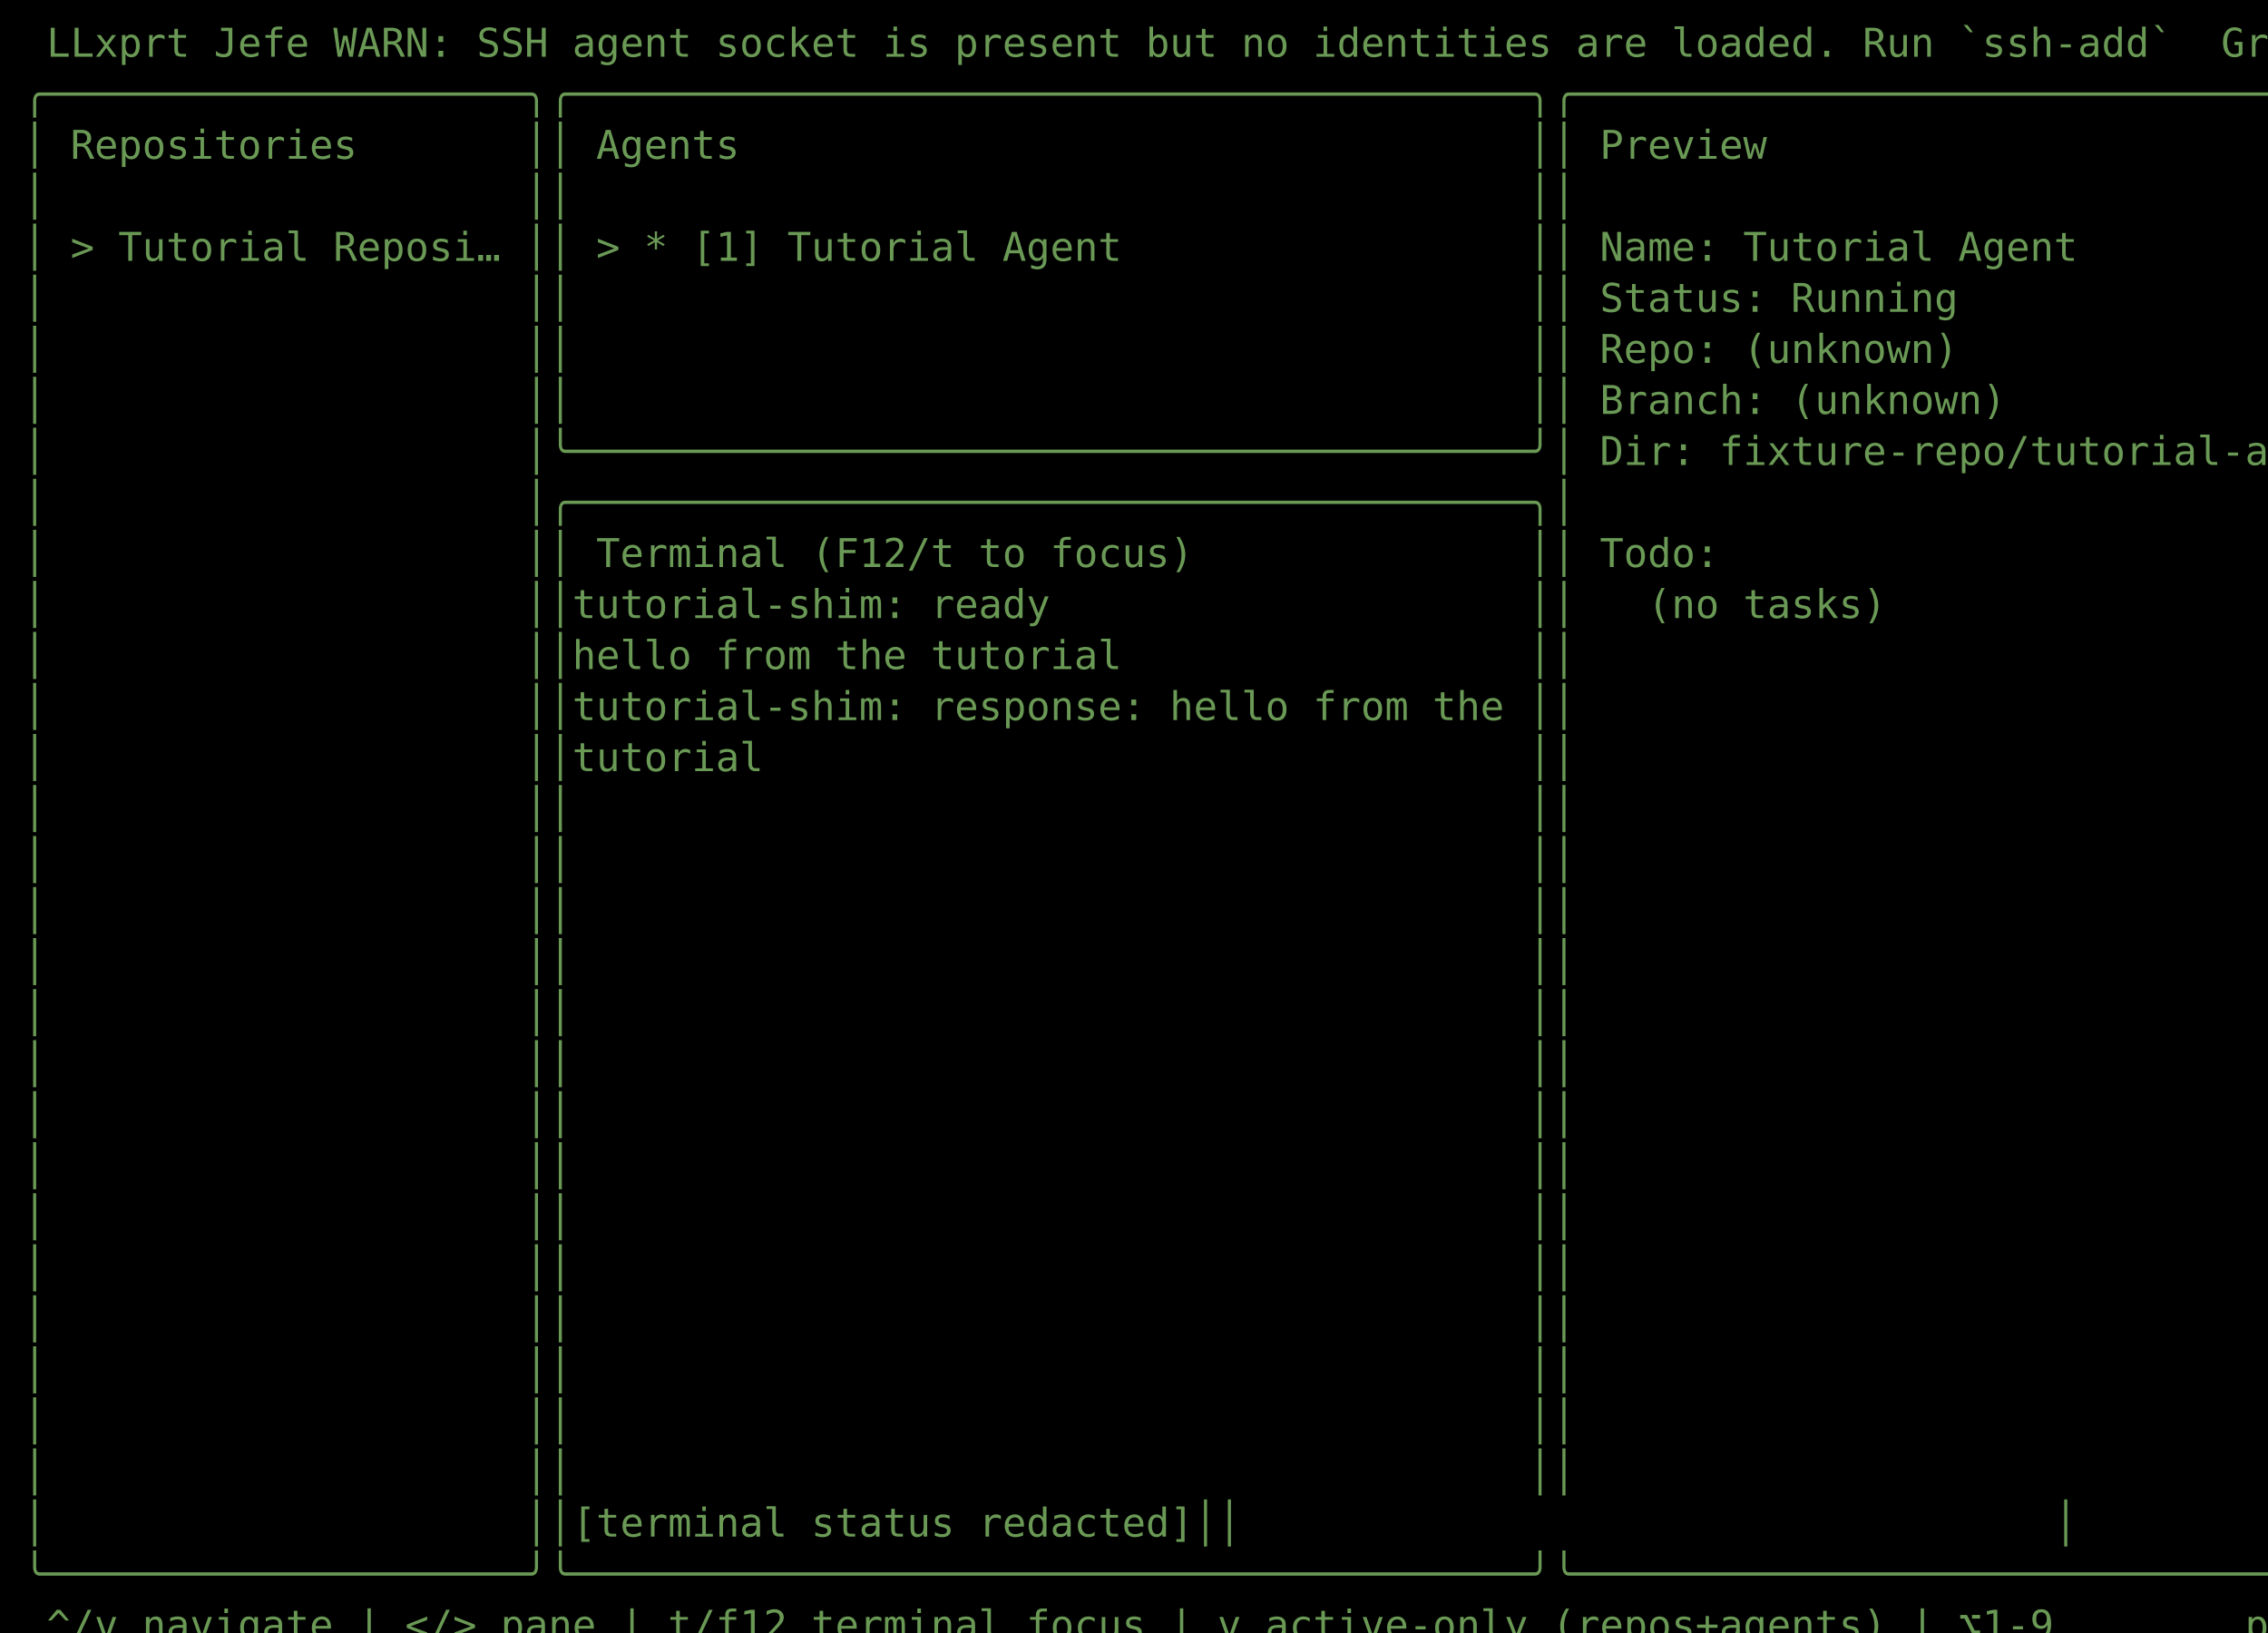
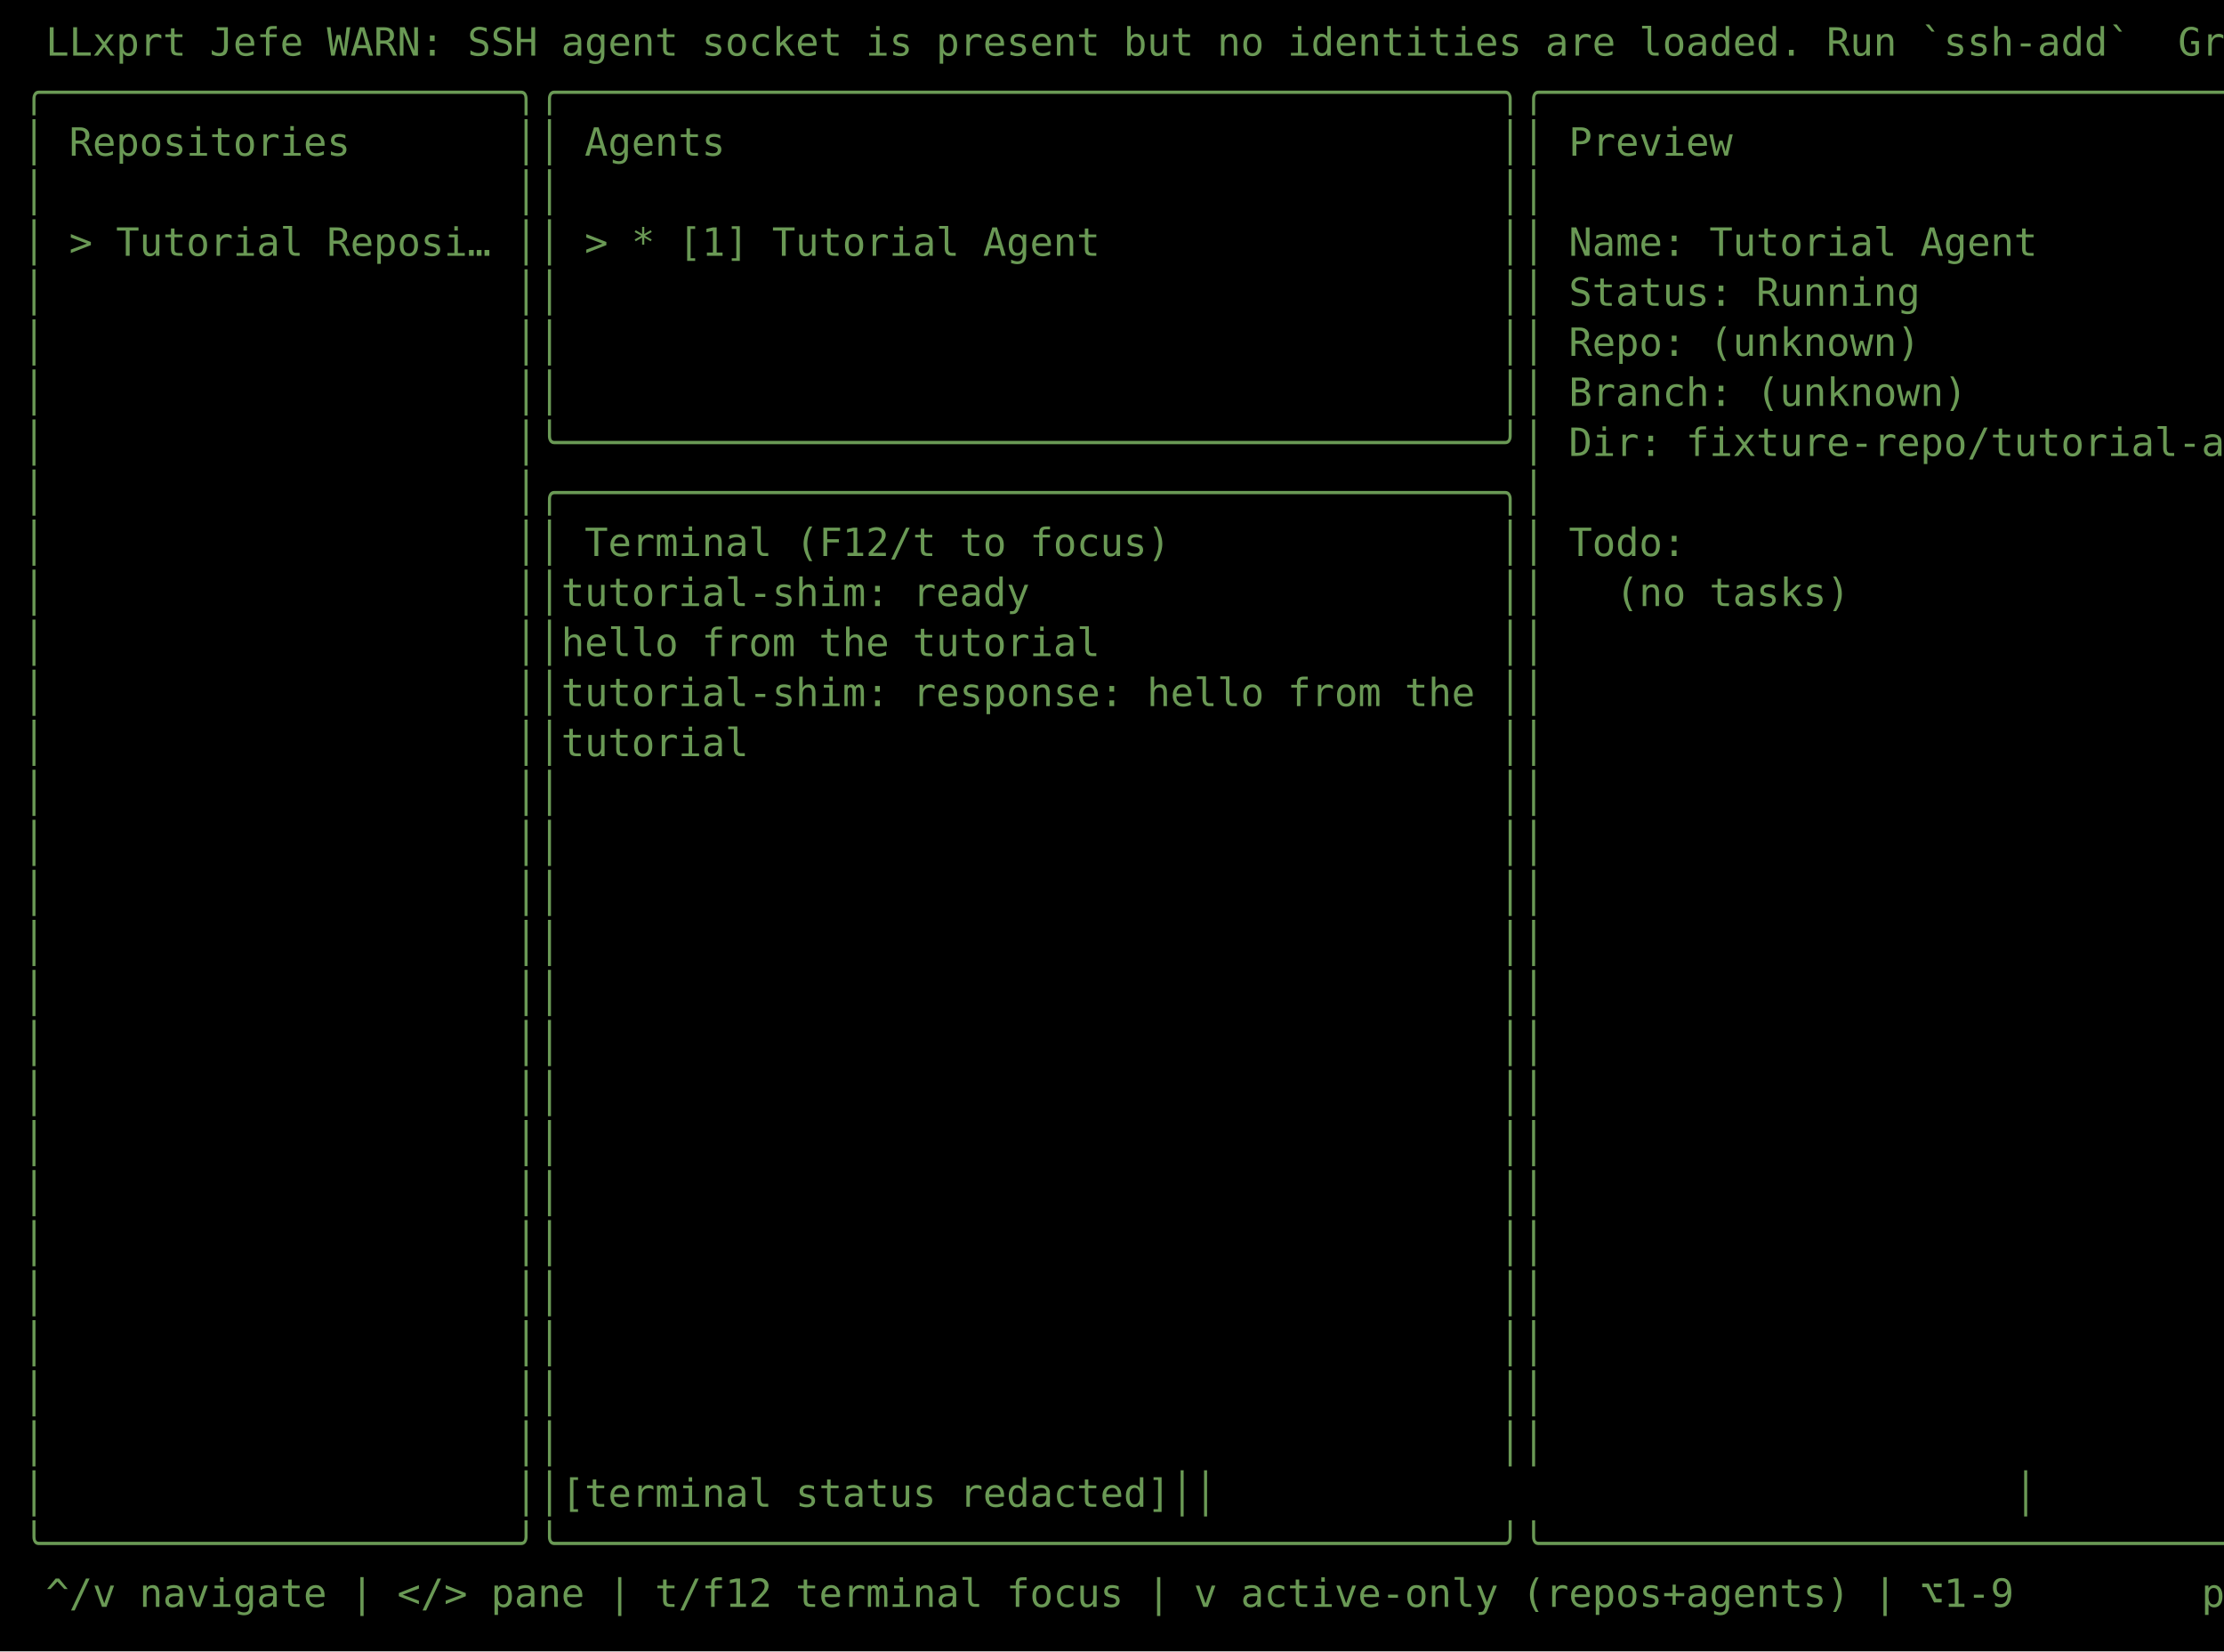
- <svg xmlns="http://www.w3.org/2000/svg" width="800" height="576" viewBox="0 0 800 576" role="img">
-   <rect width="800" height="576" fill="#000000" />
+ <svg xmlns="http://www.w3.org/2000/svg" width="800" height="594" viewBox="0 0 800 594" role="img">
+   <rect width="800" height="594" fill="#000000" />
  <text x="8" y="20" fill="#6a9955" font-family="monospace" font-size="14" xml:space="preserve">
    <tspan x="8" y="20"> LLxprt Jefe WARN: SSH agent socket is present but no identities are loaded. Run `ssh-add`  Green</tspan>
    <tspan x="8" y="38">╭────────────────────╮╭────────────────────────────────────────╮╭──────────────────────────────────╮</tspan>
    <tspan x="8" y="56">│ Repositories       ││ Agents                                 ││ Preview                          │</tspan>
    <tspan x="8" y="74">│                    ││                                        ││                                  │</tspan>
    <tspan x="8" y="92">│ &gt; Tutorial Reposi… ││ &gt; * [1] Tutorial Agent                 ││ Name: Tutorial Agent             │</tspan>
    <tspan x="8" y="110">│                    ││                                        ││ Status: Running                  │</tspan>
    <tspan x="8" y="128">│                    ││                                        ││ Repo: (unknown)                  │</tspan>
    <tspan x="8" y="146">│                    ││                                        ││ Branch: (unknown)                │</tspan>
    <tspan x="8" y="164">│                    │╰────────────────────────────────────────╯│ Dir: fixture-repo/tutorial-agent │</tspan>
    <tspan x="8" y="182">│                    │╭────────────────────────────────────────╮│                                  │</tspan>
    <tspan x="8" y="200">│                    ││ Terminal (F12/t to focus)              ││ Todo:                            │</tspan>
    <tspan x="8" y="218">│                    ││tutorial-shim: ready                    ││   (no tasks)                     │</tspan>
    <tspan x="8" y="236">│                    ││hello from the tutorial                 ││                                  │</tspan>
    <tspan x="8" y="254">│                    ││tutorial-shim: response: hello from the ││                                  │</tspan>
    <tspan x="8" y="272">│                    ││tutorial                                ││                                  │</tspan>
    <tspan x="8" y="290">│                    ││                                        ││                                  │</tspan>
    <tspan x="8" y="308">│                    ││                                        ││                                  │</tspan>
    <tspan x="8" y="326">│                    ││                                        ││                                  │</tspan>
    <tspan x="8" y="344">│                    ││                                        ││                                  │</tspan>
    <tspan x="8" y="362">│                    ││                                        ││                                  │</tspan>
    <tspan x="8" y="380">│                    ││                                        ││                                  │</tspan>
    <tspan x="8" y="398">│                    ││                                        ││                                  │</tspan>
    <tspan x="8" y="416">│                    ││                                        ││                                  │</tspan>
    <tspan x="8" y="434">│                    ││                                        ││                                  │</tspan>
    <tspan x="8" y="452">│                    ││                                        ││                                  │</tspan>
    <tspan x="8" y="470">│                    ││                                        ││                                  │</tspan>
    <tspan x="8" y="488">│                    ││                                        ││                                  │</tspan>
    <tspan x="8" y="506">│                    ││                                        ││                                  │</tspan>
    <tspan x="8" y="524">│                    ││                                        ││                                  │</tspan>
    <tspan x="8" y="542">│                    ││[terminal status redacted]││                                  │</tspan>
    <tspan x="8" y="560">╰────────────────────╯╰────────────────────────────────────────╯╰──────────────────────────────────╯</tspan>
    <tspan x="8" y="578"> ^/v navigate | &lt;/&gt; pane | t/f12 terminal focus | v active-only (repos+agents) | ⌥1-9        pid:[redacted]</tspan>
  </text>
</svg>
